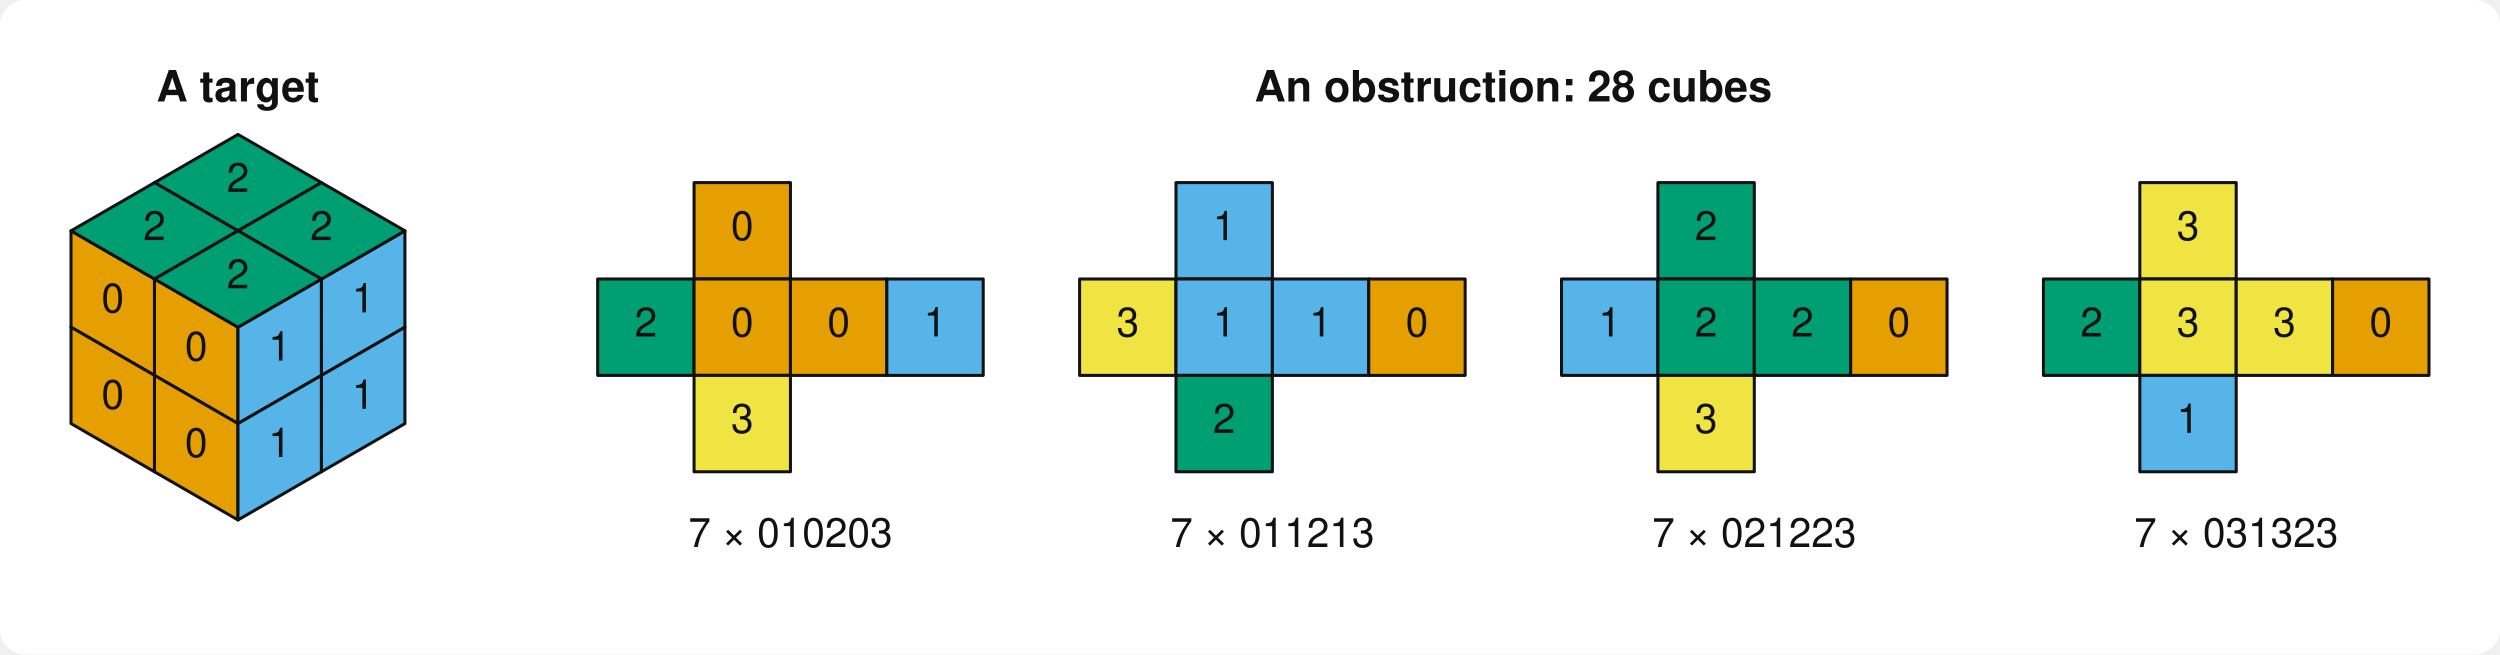
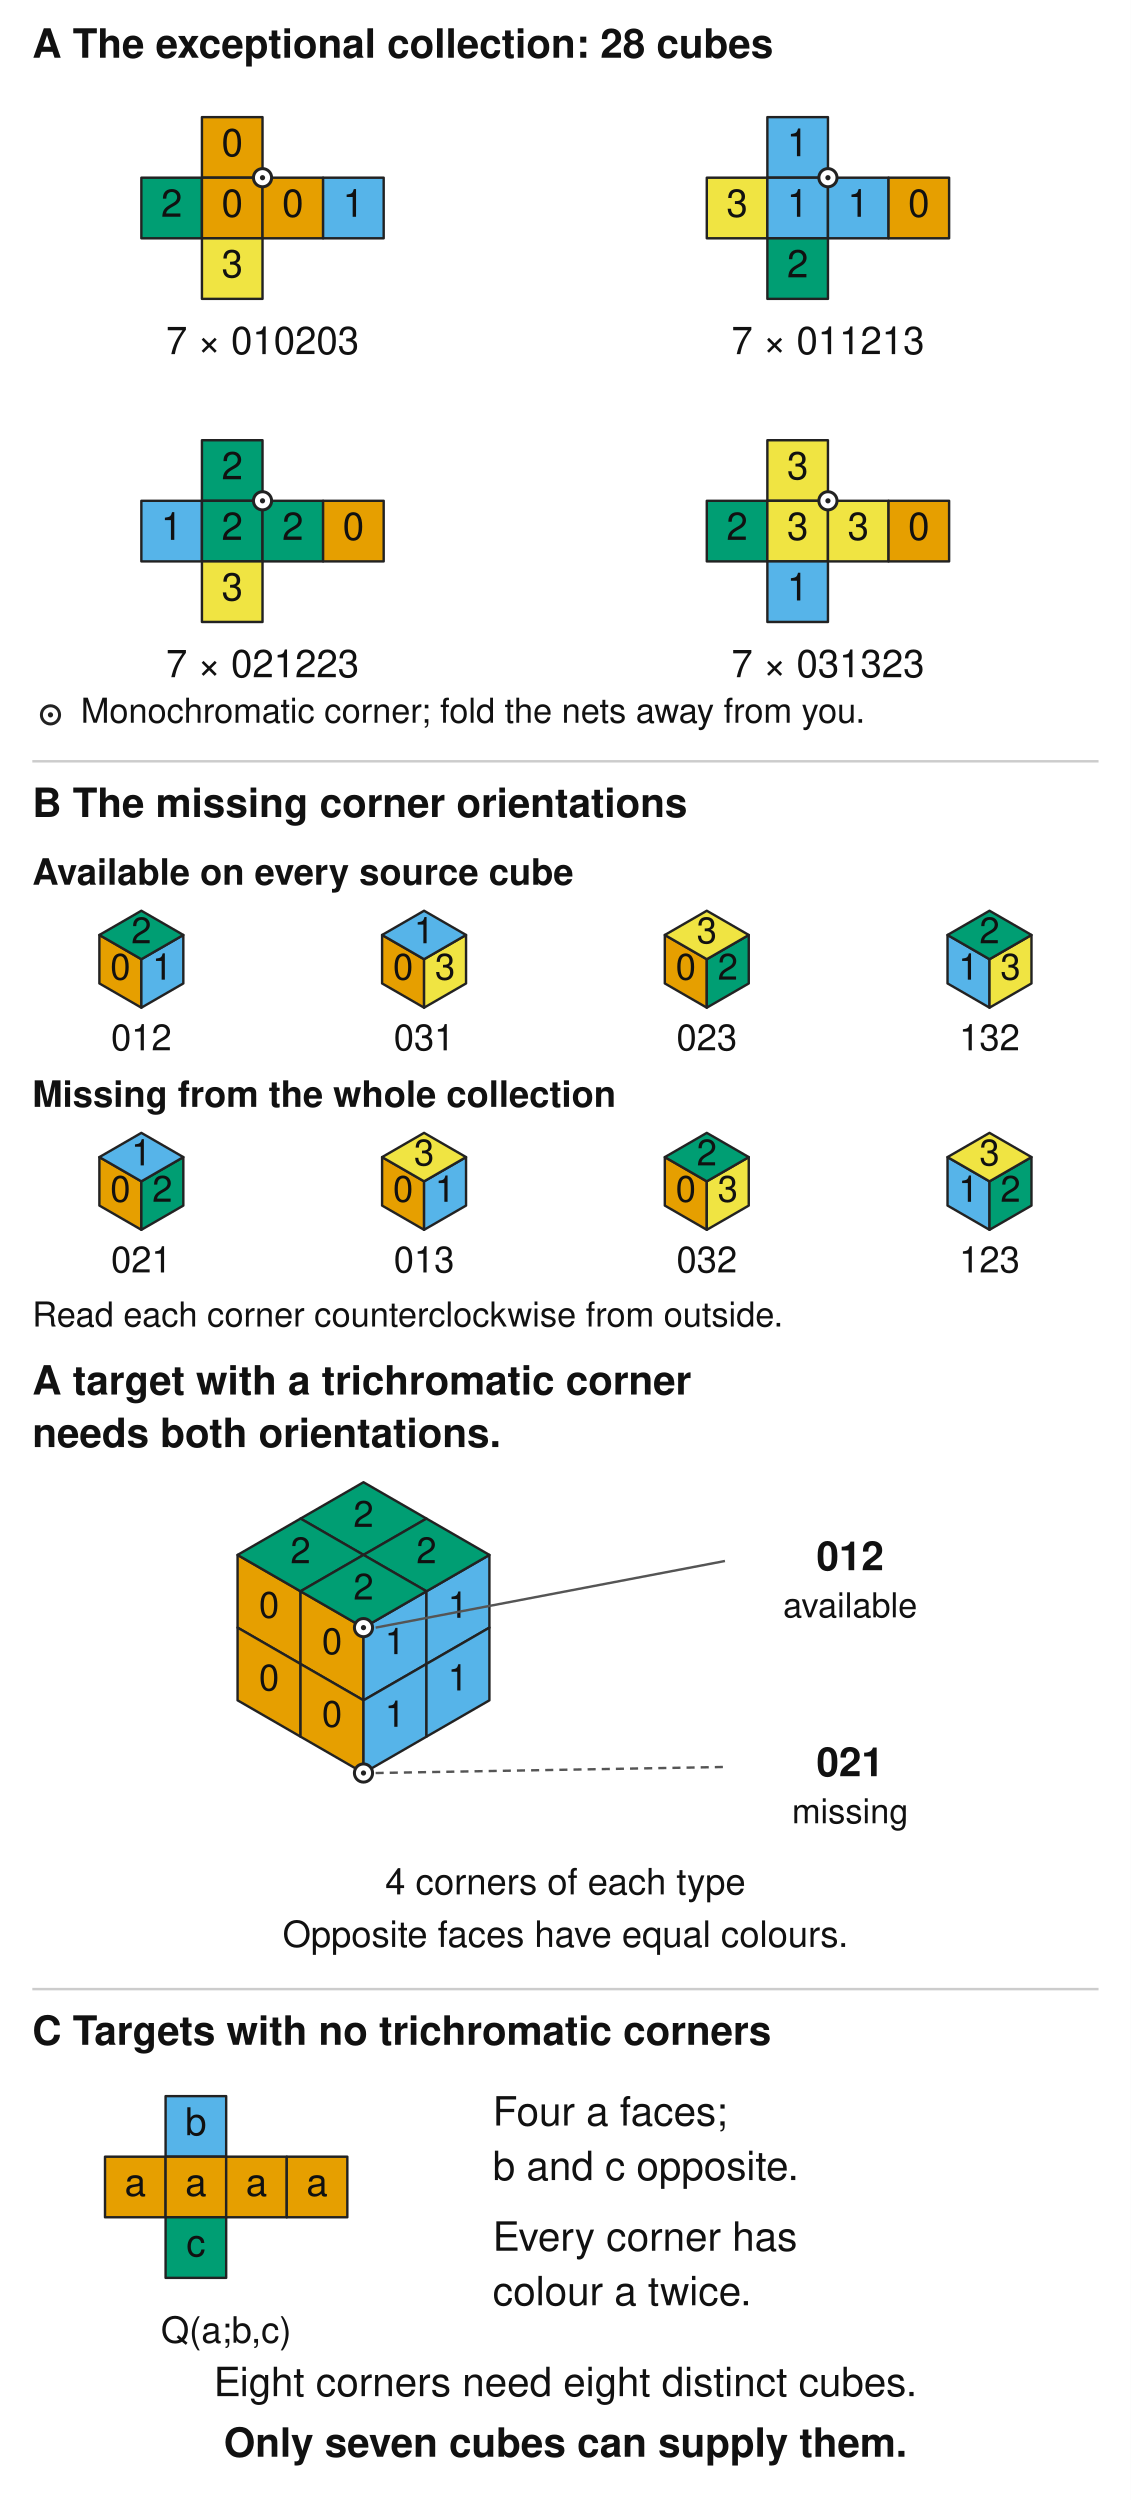
- <svg xmlns="http://www.w3.org/2000/svg" width="985.64" height="258" viewBox="0 0 985.64 258" role="img" aria-labelledby="t">
-   <rect width="985.64" height="258" rx="10" fill="#fff" />
-   <g font-family="Helvetica,Arial,sans-serif" font-size="16" fill="#111">
-     <text x="93.82" y="40" text-anchor="middle" font-size="17" font-weight="bold">A target</text>
-     <text x="596.64" y="40" text-anchor="middle" font-size="17" font-weight="bold">An obstruction: 28 cubes</text>
-     <g stroke="#111" stroke-width="1.2" stroke-linejoin="round">
-       <polygon points="28,91 60.91,110 60.91,148 28,129" fill="#E69F00" />
-       <polygon points="28,129 60.91,148 60.91,186 28,167" fill="#E69F00" />
-       <polygon points="60.91,110 93.82,129 93.82,167 60.91,148" fill="#E69F00" />
-       <polygon points="60.91,148 93.82,167 93.82,205 60.91,186" fill="#E69F00" />
-       <polygon points="93.82,129 126.73,110 126.73,148 93.82,167" fill="#56B4E9" />
-       <polygon points="93.82,167 126.73,148 126.73,186 93.82,205" fill="#56B4E9" />
-       <polygon points="126.73,110 159.64,91 159.64,129 126.73,148" fill="#56B4E9" />
-       <polygon points="126.73,148 159.64,129 159.64,167 126.73,186" fill="#56B4E9" />
-       <polygon points="93.82,53 60.91,72 93.82,91 126.73,72" fill="#009E73" />
-       <polygon points="126.73,72 93.82,91 126.73,110 159.64,91" fill="#009E73" />
-       <polygon points="60.91,72 28,91 60.91,110 93.82,91" fill="#009E73" />
-       <polygon points="93.82,91 60.91,110 93.82,129 126.73,110" fill="#009E73" />
-       <rect x="273.64" y="72" width="38" height="38" fill="#E69F00" />
-       <rect x="235.64" y="110" width="38" height="38" fill="#009E73" />
-       <rect x="273.64" y="110" width="38" height="38" fill="#E69F00" />
-       <rect x="311.64" y="110" width="38" height="38" fill="#E69F00" />
-       <rect x="349.64" y="110" width="38" height="38" fill="#56B4E9" />
-       <rect x="273.64" y="148" width="38" height="38" fill="#F0E442" />
-       <rect x="463.64" y="72" width="38" height="38" fill="#56B4E9" />
-       <rect x="425.64" y="110" width="38" height="38" fill="#F0E442" />
-       <rect x="463.64" y="110" width="38" height="38" fill="#56B4E9" />
-       <rect x="501.64" y="110" width="38" height="38" fill="#56B4E9" />
-       <rect x="539.64" y="110" width="38" height="38" fill="#E69F00" />
-       <rect x="463.64" y="148" width="38" height="38" fill="#009E73" />
-       <rect x="653.64" y="72" width="38" height="38" fill="#009E73" />
-       <rect x="615.64" y="110" width="38" height="38" fill="#56B4E9" />
-       <rect x="653.64" y="110" width="38" height="38" fill="#009E73" />
-       <rect x="691.64" y="110" width="38" height="38" fill="#009E73" />
-       <rect x="729.64" y="110" width="38" height="38" fill="#E69F00" />
-       <rect x="653.64" y="148" width="38" height="38" fill="#F0E442" />
-       <rect x="843.64" y="72" width="38" height="38" fill="#F0E442" />
-       <rect x="805.64" y="110" width="38" height="38" fill="#009E73" />
-       <rect x="843.64" y="110" width="38" height="38" fill="#F0E442" />
-       <rect x="881.64" y="110" width="38" height="38" fill="#F0E442" />
-       <rect x="919.64" y="110" width="38" height="38" fill="#E69F00" />
-       <rect x="843.64" y="148" width="38" height="38" fill="#56B4E9" />
-     </g>
-     <text x="44.45" y="119.5" text-anchor="middle" dominant-baseline="central">0</text>
-     <text x="44.45" y="157.5" text-anchor="middle" dominant-baseline="central">0</text>
-     <text x="77.36" y="138.5" text-anchor="middle" dominant-baseline="central">0</text>
-     <text x="77.36" y="176.5" text-anchor="middle" dominant-baseline="central">0</text>
-     <text x="110.27" y="138.5" text-anchor="middle" dominant-baseline="central">1</text>
-     <text x="110.27" y="176.5" text-anchor="middle" dominant-baseline="central">1</text>
-     <text x="143.18" y="119.5" text-anchor="middle" dominant-baseline="central">1</text>
-     <text x="143.18" y="157.5" text-anchor="middle" dominant-baseline="central">1</text>
-     <text x="93.82" y="72" text-anchor="middle" dominant-baseline="central">2</text>
-     <text x="126.73" y="91" text-anchor="middle" dominant-baseline="central">2</text>
-     <text x="60.91" y="91" text-anchor="middle" dominant-baseline="central">2</text>
-     <text x="93.82" y="110" text-anchor="middle" dominant-baseline="central">2</text>
-     <text x="292.64" y="91" text-anchor="middle" dominant-baseline="central">0</text>
-     <text x="254.64" y="129" text-anchor="middle" dominant-baseline="central">2</text>
-     <text x="292.64" y="129" text-anchor="middle" dominant-baseline="central">0</text>
-     <text x="330.64" y="129" text-anchor="middle" dominant-baseline="central">0</text>
-     <text x="368.64" y="129" text-anchor="middle" dominant-baseline="central">1</text>
-     <text x="292.64" y="167" text-anchor="middle" dominant-baseline="central">3</text>
-     <text x="482.64" y="91" text-anchor="middle" dominant-baseline="central">1</text>
-     <text x="444.64" y="129" text-anchor="middle" dominant-baseline="central">3</text>
-     <text x="482.64" y="129" text-anchor="middle" dominant-baseline="central">1</text>
-     <text x="520.64" y="129" text-anchor="middle" dominant-baseline="central">1</text>
-     <text x="558.64" y="129" text-anchor="middle" dominant-baseline="central">0</text>
-     <text x="482.64" y="167" text-anchor="middle" dominant-baseline="central">2</text>
-     <text x="672.64" y="91" text-anchor="middle" dominant-baseline="central">2</text>
-     <text x="634.64" y="129" text-anchor="middle" dominant-baseline="central">1</text>
-     <text x="672.64" y="129" text-anchor="middle" dominant-baseline="central">2</text>
-     <text x="710.64" y="129" text-anchor="middle" dominant-baseline="central">2</text>
-     <text x="748.64" y="129" text-anchor="middle" dominant-baseline="central">0</text>
-     <text x="672.64" y="167" text-anchor="middle" dominant-baseline="central">3</text>
-     <text x="862.64" y="91" text-anchor="middle" dominant-baseline="central">3</text>
-     <text x="824.64" y="129" text-anchor="middle" dominant-baseline="central">2</text>
-     <text x="862.64" y="129" text-anchor="middle" dominant-baseline="central">3</text>
-     <text x="900.64" y="129" text-anchor="middle" dominant-baseline="central">3</text>
-     <text x="938.64" y="129" text-anchor="middle" dominant-baseline="central">0</text>
-     <text x="862.64" y="167" text-anchor="middle" dominant-baseline="central">1</text>
-     <text x="311.64" y="212" text-anchor="middle" dominant-baseline="central">7 × 010203</text>
-     <text x="501.64" y="212" text-anchor="middle" dominant-baseline="central">7 × 011213</text>
-     <text x="691.64" y="212" text-anchor="middle" dominant-baseline="central">7 × 021223</text>
-     <text x="881.64" y="212" text-anchor="middle" dominant-baseline="central">7 × 031323</text>
+ <svg xmlns="http://www.w3.org/2000/svg" width="560" height="1238" viewBox="0 0 560 1238" role="img" aria-labelledby="title description">
+   <rect width="100%" height="100%" fill="white" />
+   <g font-family="Helvetica,Arial,sans-serif" fill="#111" stroke-linejoin="round">
+     <text x="16" y="24" font-size="20" font-weight="bold" text-anchor="start" dominant-baseline="central">A   The exceptional collection: 28 cubes</text>
+     <polygon points="100,58 130,58 130,88 100,88" fill="#E69F00" stroke="#222" stroke-width="1.2" />
+     <text x="115" y="73" font-size="19" font-weight="normal" text-anchor="middle" dominant-baseline="central">0</text>
+     <polygon points="70,88 100,88 100,118 70,118" fill="#009E73" stroke="#222" stroke-width="1.2" />
+     <text x="85" y="103" font-size="19" font-weight="normal" text-anchor="middle" dominant-baseline="central">2</text>
+     <polygon points="100,88 130,88 130,118 100,118" fill="#E69F00" stroke="#222" stroke-width="1.2" />
+     <text x="115" y="103" font-size="19" font-weight="normal" text-anchor="middle" dominant-baseline="central">0</text>
+     <polygon points="130,88 160,88 160,118 130,118" fill="#E69F00" stroke="#222" stroke-width="1.2" />
+     <text x="145" y="103" font-size="19" font-weight="normal" text-anchor="middle" dominant-baseline="central">0</text>
+     <polygon points="160,88 190,88 190,118 160,118" fill="#56B4E9" stroke="#222" stroke-width="1.2" />
+     <text x="175" y="103" font-size="19" font-weight="normal" text-anchor="middle" dominant-baseline="central">1</text>
+     <polygon points="100,118 130,118 130,148 100,148" fill="#F0E442" stroke="#222" stroke-width="1.2" />
+     <text x="115" y="133" font-size="19" font-weight="normal" text-anchor="middle" dominant-baseline="central">3</text>
+     <circle cx="130" cy="88" r="4.5" fill="white" stroke="#222" stroke-width="1.5" />
+     <circle cx="130" cy="88" r="1.3" fill="#222" stroke="#222" stroke-width="0" />
+     <text x="130" y="171" font-size="19" font-weight="normal" text-anchor="middle" dominant-baseline="central">7 × 010203</text>
+     <polygon points="380,58 410,58 410,88 380,88" fill="#56B4E9" stroke="#222" stroke-width="1.2" />
+     <text x="395" y="73" font-size="19" font-weight="normal" text-anchor="middle" dominant-baseline="central">1</text>
+     <polygon points="350,88 380,88 380,118 350,118" fill="#F0E442" stroke="#222" stroke-width="1.2" />
+     <text x="365" y="103" font-size="19" font-weight="normal" text-anchor="middle" dominant-baseline="central">3</text>
+     <polygon points="380,88 410,88 410,118 380,118" fill="#56B4E9" stroke="#222" stroke-width="1.2" />
+     <text x="395" y="103" font-size="19" font-weight="normal" text-anchor="middle" dominant-baseline="central">1</text>
+     <polygon points="410,88 440,88 440,118 410,118" fill="#56B4E9" stroke="#222" stroke-width="1.2" />
+     <text x="425" y="103" font-size="19" font-weight="normal" text-anchor="middle" dominant-baseline="central">1</text>
+     <polygon points="440,88 470,88 470,118 440,118" fill="#E69F00" stroke="#222" stroke-width="1.2" />
+     <text x="455" y="103" font-size="19" font-weight="normal" text-anchor="middle" dominant-baseline="central">0</text>
+     <polygon points="380,118 410,118 410,148 380,148" fill="#009E73" stroke="#222" stroke-width="1.2" />
+     <text x="395" y="133" font-size="19" font-weight="normal" text-anchor="middle" dominant-baseline="central">2</text>
+     <circle cx="410" cy="88" r="4.5" fill="white" stroke="#222" stroke-width="1.5" />
+     <circle cx="410" cy="88" r="1.3" fill="#222" stroke="#222" stroke-width="0" />
+     <text x="410" y="171" font-size="19" font-weight="normal" text-anchor="middle" dominant-baseline="central">7 × 011213</text>
+     <polygon points="100,218 130,218 130,248 100,248" fill="#009E73" stroke="#222" stroke-width="1.2" />
+     <text x="115" y="233" font-size="19" font-weight="normal" text-anchor="middle" dominant-baseline="central">2</text>
+     <polygon points="70,248 100,248 100,278 70,278" fill="#56B4E9" stroke="#222" stroke-width="1.2" />
+     <text x="85" y="263" font-size="19" font-weight="normal" text-anchor="middle" dominant-baseline="central">1</text>
+     <polygon points="100,248 130,248 130,278 100,278" fill="#009E73" stroke="#222" stroke-width="1.2" />
+     <text x="115" y="263" font-size="19" font-weight="normal" text-anchor="middle" dominant-baseline="central">2</text>
+     <polygon points="130,248 160,248 160,278 130,278" fill="#009E73" stroke="#222" stroke-width="1.2" />
+     <text x="145" y="263" font-size="19" font-weight="normal" text-anchor="middle" dominant-baseline="central">2</text>
+     <polygon points="160,248 190,248 190,278 160,278" fill="#E69F00" stroke="#222" stroke-width="1.2" />
+     <text x="175" y="263" font-size="19" font-weight="normal" text-anchor="middle" dominant-baseline="central">0</text>
+     <polygon points="100,278 130,278 130,308 100,308" fill="#F0E442" stroke="#222" stroke-width="1.2" />
+     <text x="115" y="293" font-size="19" font-weight="normal" text-anchor="middle" dominant-baseline="central">3</text>
+     <circle cx="130" cy="248" r="4.5" fill="white" stroke="#222" stroke-width="1.5" />
+     <circle cx="130" cy="248" r="1.3" fill="#222" stroke="#222" stroke-width="0" />
+     <text x="130" y="331" font-size="19" font-weight="normal" text-anchor="middle" dominant-baseline="central">7 × 021223</text>
+     <polygon points="380,218 410,218 410,248 380,248" fill="#F0E442" stroke="#222" stroke-width="1.2" />
+     <text x="395" y="233" font-size="19" font-weight="normal" text-anchor="middle" dominant-baseline="central">3</text>
+     <polygon points="350,248 380,248 380,278 350,278" fill="#009E73" stroke="#222" stroke-width="1.2" />
+     <text x="365" y="263" font-size="19" font-weight="normal" text-anchor="middle" dominant-baseline="central">2</text>
+     <polygon points="380,248 410,248 410,278 380,278" fill="#F0E442" stroke="#222" stroke-width="1.2" />
+     <text x="395" y="263" font-size="19" font-weight="normal" text-anchor="middle" dominant-baseline="central">3</text>
+     <polygon points="410,248 440,248 440,278 410,278" fill="#F0E442" stroke="#222" stroke-width="1.2" />
+     <text x="425" y="263" font-size="19" font-weight="normal" text-anchor="middle" dominant-baseline="central">3</text>
+     <polygon points="440,248 470,248 470,278 440,278" fill="#E69F00" stroke="#222" stroke-width="1.2" />
+     <text x="455" y="263" font-size="19" font-weight="normal" text-anchor="middle" dominant-baseline="central">0</text>
+     <polygon points="380,278 410,278 410,308 380,308" fill="#56B4E9" stroke="#222" stroke-width="1.2" />
+     <text x="395" y="293" font-size="19" font-weight="normal" text-anchor="middle" dominant-baseline="central">1</text>
+     <circle cx="410" cy="248" r="4.5" fill="white" stroke="#222" stroke-width="1.5" />
+     <circle cx="410" cy="248" r="1.3" fill="#222" stroke="#222" stroke-width="0" />
+     <text x="410" y="331" font-size="19" font-weight="normal" text-anchor="middle" dominant-baseline="central">7 × 031323</text>
+     <circle cx="25" cy="354" r="4.5" fill="white" stroke="#222" stroke-width="1.5" />
+     <circle cx="25" cy="354" r="1.3" fill="#222" stroke="#222" stroke-width="0" />
+     <text x="40" y="354" font-size="17" font-weight="normal" text-anchor="start" dominant-baseline="central">Monochromatic corner; fold the nets away from you.</text>
+     <polyline points="16,377 544,377" fill="none" stroke="#ccc" stroke-width="1.2" />
+     <text x="16" y="400" font-size="20" font-weight="bold" text-anchor="start" dominant-baseline="central">B   The missing corner orientations</text>
+     <text x="16" y="434" font-size="18" font-weight="bold" text-anchor="start" dominant-baseline="central">Available on every source cube</text>
+     <text x="16" y="544" font-size="18" font-weight="bold" text-anchor="start" dominant-baseline="central">Missing from the whole collection</text>
+     <polygon points="70,475 49.215,463 49.215,487 70,499" fill="#E69F00" stroke="#222" stroke-width="1.2" />
+     <text x="59.608" y="481" font-size="18" font-weight="normal" text-anchor="middle" dominant-baseline="central">0</text>
+     <polygon points="70,475 70,499 90.785,487 90.785,463" fill="#56B4E9" stroke="#222" stroke-width="1.2" />
+     <text x="80.392" y="481" font-size="18" font-weight="normal" text-anchor="middle" dominant-baseline="central">1</text>
+     <polygon points="70,475 90.785,463 70,451 49.215,463" fill="#009E73" stroke="#222" stroke-width="1.2" />
+     <text x="70" y="463" font-size="18" font-weight="normal" text-anchor="middle" dominant-baseline="central">2</text>
+     <text x="70" y="516" font-size="18" font-weight="normal" text-anchor="middle" dominant-baseline="central">012</text>
+     <polygon points="70,585 49.215,573 49.215,597 70,609" fill="#E69F00" stroke="#222" stroke-width="1.2" />
+     <text x="59.608" y="591" font-size="18" font-weight="normal" text-anchor="middle" dominant-baseline="central">0</text>
+     <polygon points="70,585 70,609 90.785,597 90.785,573" fill="#009E73" stroke="#222" stroke-width="1.2" />
+     <text x="80.392" y="591" font-size="18" font-weight="normal" text-anchor="middle" dominant-baseline="central">2</text>
+     <polygon points="70,585 90.785,573 70,561 49.215,573" fill="#56B4E9" stroke="#222" stroke-width="1.2" />
+     <text x="70" y="573" font-size="18" font-weight="normal" text-anchor="middle" dominant-baseline="central">1</text>
+     <text x="70" y="626" font-size="18" font-weight="normal" text-anchor="middle" dominant-baseline="central">021</text>
+     <polygon points="210,475 189.215,463 189.215,487 210,499" fill="#E69F00" stroke="#222" stroke-width="1.2" />
+     <text x="199.608" y="481" font-size="18" font-weight="normal" text-anchor="middle" dominant-baseline="central">0</text>
+     <polygon points="210,475 210,499 230.785,487 230.785,463" fill="#F0E442" stroke="#222" stroke-width="1.2" />
+     <text x="220.392" y="481" font-size="18" font-weight="normal" text-anchor="middle" dominant-baseline="central">3</text>
+     <polygon points="210,475 230.785,463 210,451 189.215,463" fill="#56B4E9" stroke="#222" stroke-width="1.2" />
+     <text x="210" y="463" font-size="18" font-weight="normal" text-anchor="middle" dominant-baseline="central">1</text>
+     <text x="210" y="516" font-size="18" font-weight="normal" text-anchor="middle" dominant-baseline="central">031</text>
+     <polygon points="210,585 189.215,573 189.215,597 210,609" fill="#E69F00" stroke="#222" stroke-width="1.2" />
+     <text x="199.608" y="591" font-size="18" font-weight="normal" text-anchor="middle" dominant-baseline="central">0</text>
+     <polygon points="210,585 210,609 230.785,597 230.785,573" fill="#56B4E9" stroke="#222" stroke-width="1.2" />
+     <text x="220.392" y="591" font-size="18" font-weight="normal" text-anchor="middle" dominant-baseline="central">1</text>
+     <polygon points="210,585 230.785,573 210,561 189.215,573" fill="#F0E442" stroke="#222" stroke-width="1.2" />
+     <text x="210" y="573" font-size="18" font-weight="normal" text-anchor="middle" dominant-baseline="central">3</text>
+     <text x="210" y="626" font-size="18" font-weight="normal" text-anchor="middle" dominant-baseline="central">013</text>
+     <polygon points="350,475 329.215,463 329.215,487 350,499" fill="#E69F00" stroke="#222" stroke-width="1.2" />
+     <text x="339.608" y="481" font-size="18" font-weight="normal" text-anchor="middle" dominant-baseline="central">0</text>
+     <polygon points="350,475 350,499 370.785,487 370.785,463" fill="#009E73" stroke="#222" stroke-width="1.2" />
+     <text x="360.392" y="481" font-size="18" font-weight="normal" text-anchor="middle" dominant-baseline="central">2</text>
+     <polygon points="350,475 370.785,463 350,451 329.215,463" fill="#F0E442" stroke="#222" stroke-width="1.2" />
+     <text x="350" y="463" font-size="18" font-weight="normal" text-anchor="middle" dominant-baseline="central">3</text>
+     <text x="350" y="516" font-size="18" font-weight="normal" text-anchor="middle" dominant-baseline="central">023</text>
+     <polygon points="350,585 329.215,573 329.215,597 350,609" fill="#E69F00" stroke="#222" stroke-width="1.2" />
+     <text x="339.608" y="591" font-size="18" font-weight="normal" text-anchor="middle" dominant-baseline="central">0</text>
+     <polygon points="350,585 350,609 370.785,597 370.785,573" fill="#F0E442" stroke="#222" stroke-width="1.2" />
+     <text x="360.392" y="591" font-size="18" font-weight="normal" text-anchor="middle" dominant-baseline="central">3</text>
+     <polygon points="350,585 370.785,573 350,561 329.215,573" fill="#009E73" stroke="#222" stroke-width="1.2" />
+     <text x="350" y="573" font-size="18" font-weight="normal" text-anchor="middle" dominant-baseline="central">2</text>
+     <text x="350" y="626" font-size="18" font-weight="normal" text-anchor="middle" dominant-baseline="central">032</text>
+     <polygon points="490,475 469.215,463 469.215,487 490,499" fill="#56B4E9" stroke="#222" stroke-width="1.2" />
+     <text x="479.608" y="481" font-size="18" font-weight="normal" text-anchor="middle" dominant-baseline="central">1</text>
+     <polygon points="490,475 490,499 510.785,487 510.785,463" fill="#F0E442" stroke="#222" stroke-width="1.2" />
+     <text x="500.392" y="481" font-size="18" font-weight="normal" text-anchor="middle" dominant-baseline="central">3</text>
+     <polygon points="490,475 510.785,463 490,451 469.215,463" fill="#009E73" stroke="#222" stroke-width="1.2" />
+     <text x="490" y="463" font-size="18" font-weight="normal" text-anchor="middle" dominant-baseline="central">2</text>
+     <text x="490" y="516" font-size="18" font-weight="normal" text-anchor="middle" dominant-baseline="central">132</text>
+     <polygon points="490,585 469.215,573 469.215,597 490,609" fill="#56B4E9" stroke="#222" stroke-width="1.2" />
+     <text x="479.608" y="591" font-size="18" font-weight="normal" text-anchor="middle" dominant-baseline="central">1</text>
+     <polygon points="490,585 490,609 510.785,597 510.785,573" fill="#009E73" stroke="#222" stroke-width="1.2" />
+     <text x="500.392" y="591" font-size="18" font-weight="normal" text-anchor="middle" dominant-baseline="central">2</text>
+     <polygon points="490,585 510.785,573 490,561 469.215,573" fill="#F0E442" stroke="#222" stroke-width="1.2" />
+     <text x="490" y="573" font-size="18" font-weight="normal" text-anchor="middle" dominant-baseline="central">3</text>
+     <text x="490" y="626" font-size="18" font-weight="normal" text-anchor="middle" dominant-baseline="central">123</text>
+     <text x="16" y="653" font-size="17" font-weight="normal" text-anchor="start" dominant-baseline="central">Read each corner counterclockwise from outside.</text>
+     <text x="16" y="686" font-size="20" font-weight="bold" text-anchor="start" dominant-baseline="central">A target with a trichromatic corner</text>
+     <text x="16" y="712" font-size="20" font-weight="bold" text-anchor="start" dominant-baseline="central">needs both orientations.</text>
+     <polygon points="117.646,770 148.823,788 148.823,824 117.646,806" fill="#E69F00" stroke="#222" stroke-width="1.2" />
+     <text x="133.235" y="797" font-size="18" font-weight="normal" text-anchor="middle" dominant-baseline="central">0</text>
+     <polygon points="117.646,806 148.823,824 148.823,860 117.646,842" fill="#E69F00" stroke="#222" stroke-width="1.2" />
+     <text x="133.235" y="833" font-size="18" font-weight="normal" text-anchor="middle" dominant-baseline="central">0</text>
+     <polygon points="148.823,788 180,806 180,842 148.823,824" fill="#E69F00" stroke="#222" stroke-width="1.2" />
+     <text x="164.412" y="815" font-size="18" font-weight="normal" text-anchor="middle" dominant-baseline="central">0</text>
+     <polygon points="148.823,824 180,842 180,878 148.823,860" fill="#E69F00" stroke="#222" stroke-width="1.2" />
+     <text x="164.412" y="851" font-size="18" font-weight="normal" text-anchor="middle" dominant-baseline="central">0</text>
+     <polygon points="180,806 211.177,788 211.177,824 180,842" fill="#56B4E9" stroke="#222" stroke-width="1.2" />
+     <text x="195.588" y="815" font-size="18" font-weight="normal" text-anchor="middle" dominant-baseline="central">1</text>
+     <polygon points="180,842 211.177,824 211.177,860 180,878" fill="#56B4E9" stroke="#222" stroke-width="1.2" />
+     <text x="195.588" y="851" font-size="18" font-weight="normal" text-anchor="middle" dominant-baseline="central">1</text>
+     <polygon points="211.177,788 242.354,770 242.354,806 211.177,824" fill="#56B4E9" stroke="#222" stroke-width="1.2" />
+     <text x="226.765" y="797" font-size="18" font-weight="normal" text-anchor="middle" dominant-baseline="central">1</text>
+     <polygon points="211.177,824 242.354,806 242.354,842 211.177,860" fill="#56B4E9" stroke="#222" stroke-width="1.2" />
+     <text x="226.765" y="833" font-size="18" font-weight="normal" text-anchor="middle" dominant-baseline="central">1</text>
+     <polygon points="180,734 148.823,752 180,770 211.177,752" fill="#009E73" stroke="#222" stroke-width="1.2" />
+     <text x="180" y="752" font-size="18" font-weight="normal" text-anchor="middle" dominant-baseline="central">2</text>
+     <polygon points="211.177,752 180,770 211.177,788 242.354,770" fill="#009E73" stroke="#222" stroke-width="1.2" />
+     <text x="211.177" y="770" font-size="18" font-weight="normal" text-anchor="middle" dominant-baseline="central">2</text>
+     <polygon points="148.823,752 117.646,770 148.823,788 180,770" fill="#009E73" stroke="#222" stroke-width="1.2" />
+     <text x="148.823" y="770" font-size="18" font-weight="normal" text-anchor="middle" dominant-baseline="central">2</text>
+     <polygon points="180,770 148.823,788 180,806 211.177,788" fill="#009E73" stroke="#222" stroke-width="1.2" />
+     <text x="180" y="788" font-size="18" font-weight="normal" text-anchor="middle" dominant-baseline="central">2</text>
+     <circle cx="180" cy="806" r="4.5" fill="white" stroke="#222" stroke-width="1.5" />
+     <circle cx="180" cy="806" r="1.3" fill="#222" stroke="#222" stroke-width="0" />
+     <circle cx="180" cy="878" r="4.5" fill="white" stroke="#222" stroke-width="1.5" />
+     <circle cx="180" cy="878" r="1.3" fill="#222" stroke="#222" stroke-width="0" />
+     <polyline points="186,806 359,773" fill="none" stroke="#555" stroke-width="1.2" />
+     <text x="421" y="773" font-size="20" font-weight="bold" text-anchor="middle" dominant-baseline="central">012</text>
+     <text x="421" y="797" font-size="17" font-weight="normal" text-anchor="middle" dominant-baseline="central">available</text>
+     <polyline points="186,878 359,875" fill="none" stroke="#555" stroke-width="1.2" stroke-dasharray="4 3" />
+     <text x="421" y="875" font-size="20" font-weight="bold" text-anchor="middle" dominant-baseline="central">021</text>
+     <text x="421" y="899" font-size="17" font-weight="normal" text-anchor="middle" dominant-baseline="central">missing</text>
+     <text x="280" y="934" font-size="18" font-weight="normal" text-anchor="middle" dominant-baseline="central">4 corners of each type</text>
+     <text x="280" y="960" font-size="18" font-weight="normal" text-anchor="middle" dominant-baseline="central">Opposite faces have equal colours.</text>
+     <polyline points="16,985 544,985" fill="none" stroke="#ccc" stroke-width="1.2" />
+     <text x="16" y="1008" font-size="20" font-weight="bold" text-anchor="start" dominant-baseline="central">C   Targets with no trichromatic corners</text>
+     <polygon points="82,1038 112,1038 112,1068 82,1068" fill="#56B4E9" stroke="#222" stroke-width="1.2" />
+     <text x="97" y="1053" font-size="19" font-weight="normal" text-anchor="middle" dominant-baseline="central">b</text>
+     <polygon points="52,1068 82,1068 82,1098 52,1098" fill="#E69F00" stroke="#222" stroke-width="1.2" />
+     <text x="67" y="1083" font-size="19" font-weight="normal" text-anchor="middle" dominant-baseline="central">a</text>
+     <polygon points="82,1068 112,1068 112,1098 82,1098" fill="#E69F00" stroke="#222" stroke-width="1.2" />
+     <text x="97" y="1083" font-size="19" font-weight="normal" text-anchor="middle" dominant-baseline="central">a</text>
+     <polygon points="112,1068 142,1068 142,1098 112,1098" fill="#E69F00" stroke="#222" stroke-width="1.2" />
+     <text x="127" y="1083" font-size="19" font-weight="normal" text-anchor="middle" dominant-baseline="central">a</text>
+     <polygon points="142,1068 172,1068 172,1098 142,1098" fill="#E69F00" stroke="#222" stroke-width="1.2" />
+     <text x="157" y="1083" font-size="19" font-weight="normal" text-anchor="middle" dominant-baseline="central">a</text>
+     <polygon points="82,1098 112,1098 112,1128 82,1128" fill="#009E73" stroke="#222" stroke-width="1.2" />
+     <text x="97" y="1113" font-size="19" font-weight="normal" text-anchor="middle" dominant-baseline="central">c</text>
+     <text x="112" y="1156" font-size="18" font-weight="normal" text-anchor="middle" dominant-baseline="central">Q(a;b,c)</text>
+     <text x="244" y="1048" font-size="20" font-weight="normal" text-anchor="start" dominant-baseline="central">Four a faces;</text>
+     <text x="244" y="1075" font-size="20" font-weight="normal" text-anchor="start" dominant-baseline="central">b and c opposite.</text>
+     <text x="244" y="1110" font-size="20" font-weight="normal" text-anchor="start" dominant-baseline="central">Every corner has</text>
+     <text x="244" y="1137" font-size="20" font-weight="normal" text-anchor="start" dominant-baseline="central">colour a twice.</text>
+     <text x="280" y="1182" font-size="20" font-weight="normal" text-anchor="middle" dominant-baseline="central">Eight corners need eight distinct cubes.</text>
+     <text x="280" y="1212" font-size="20" font-weight="bold" text-anchor="middle" dominant-baseline="central">Only seven cubes can supply them.</text>
  </g>
</svg>
